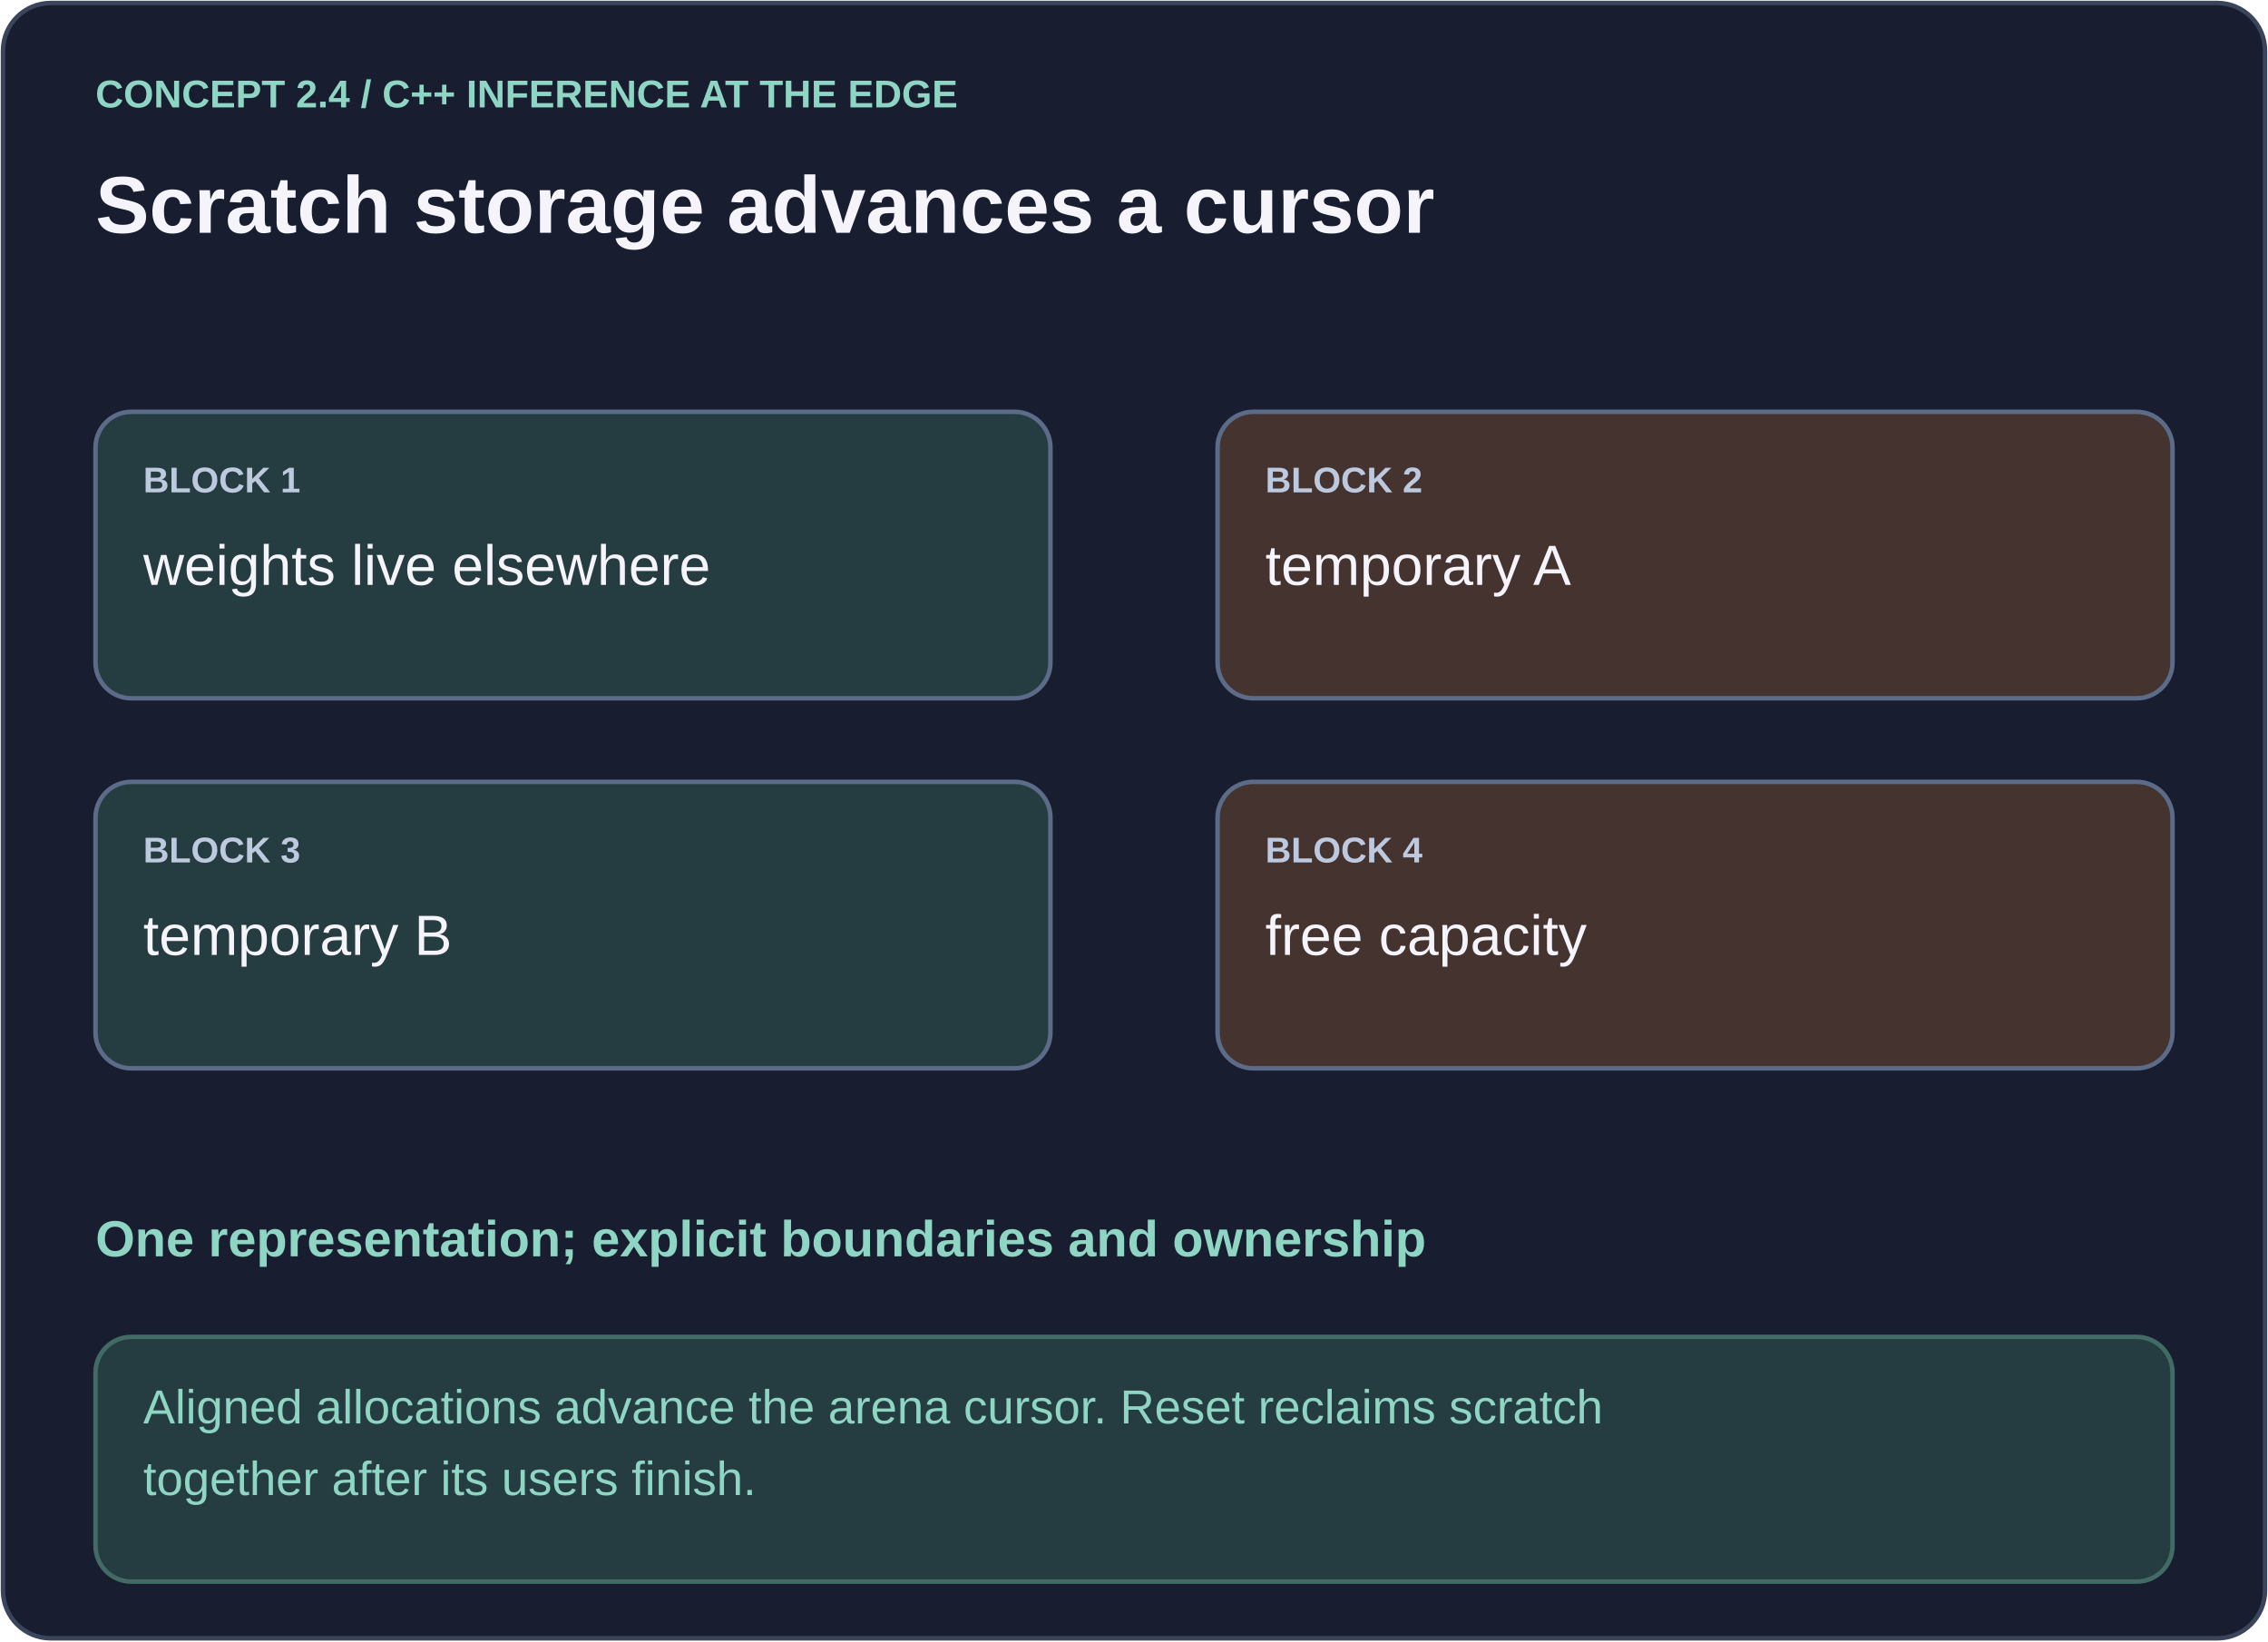
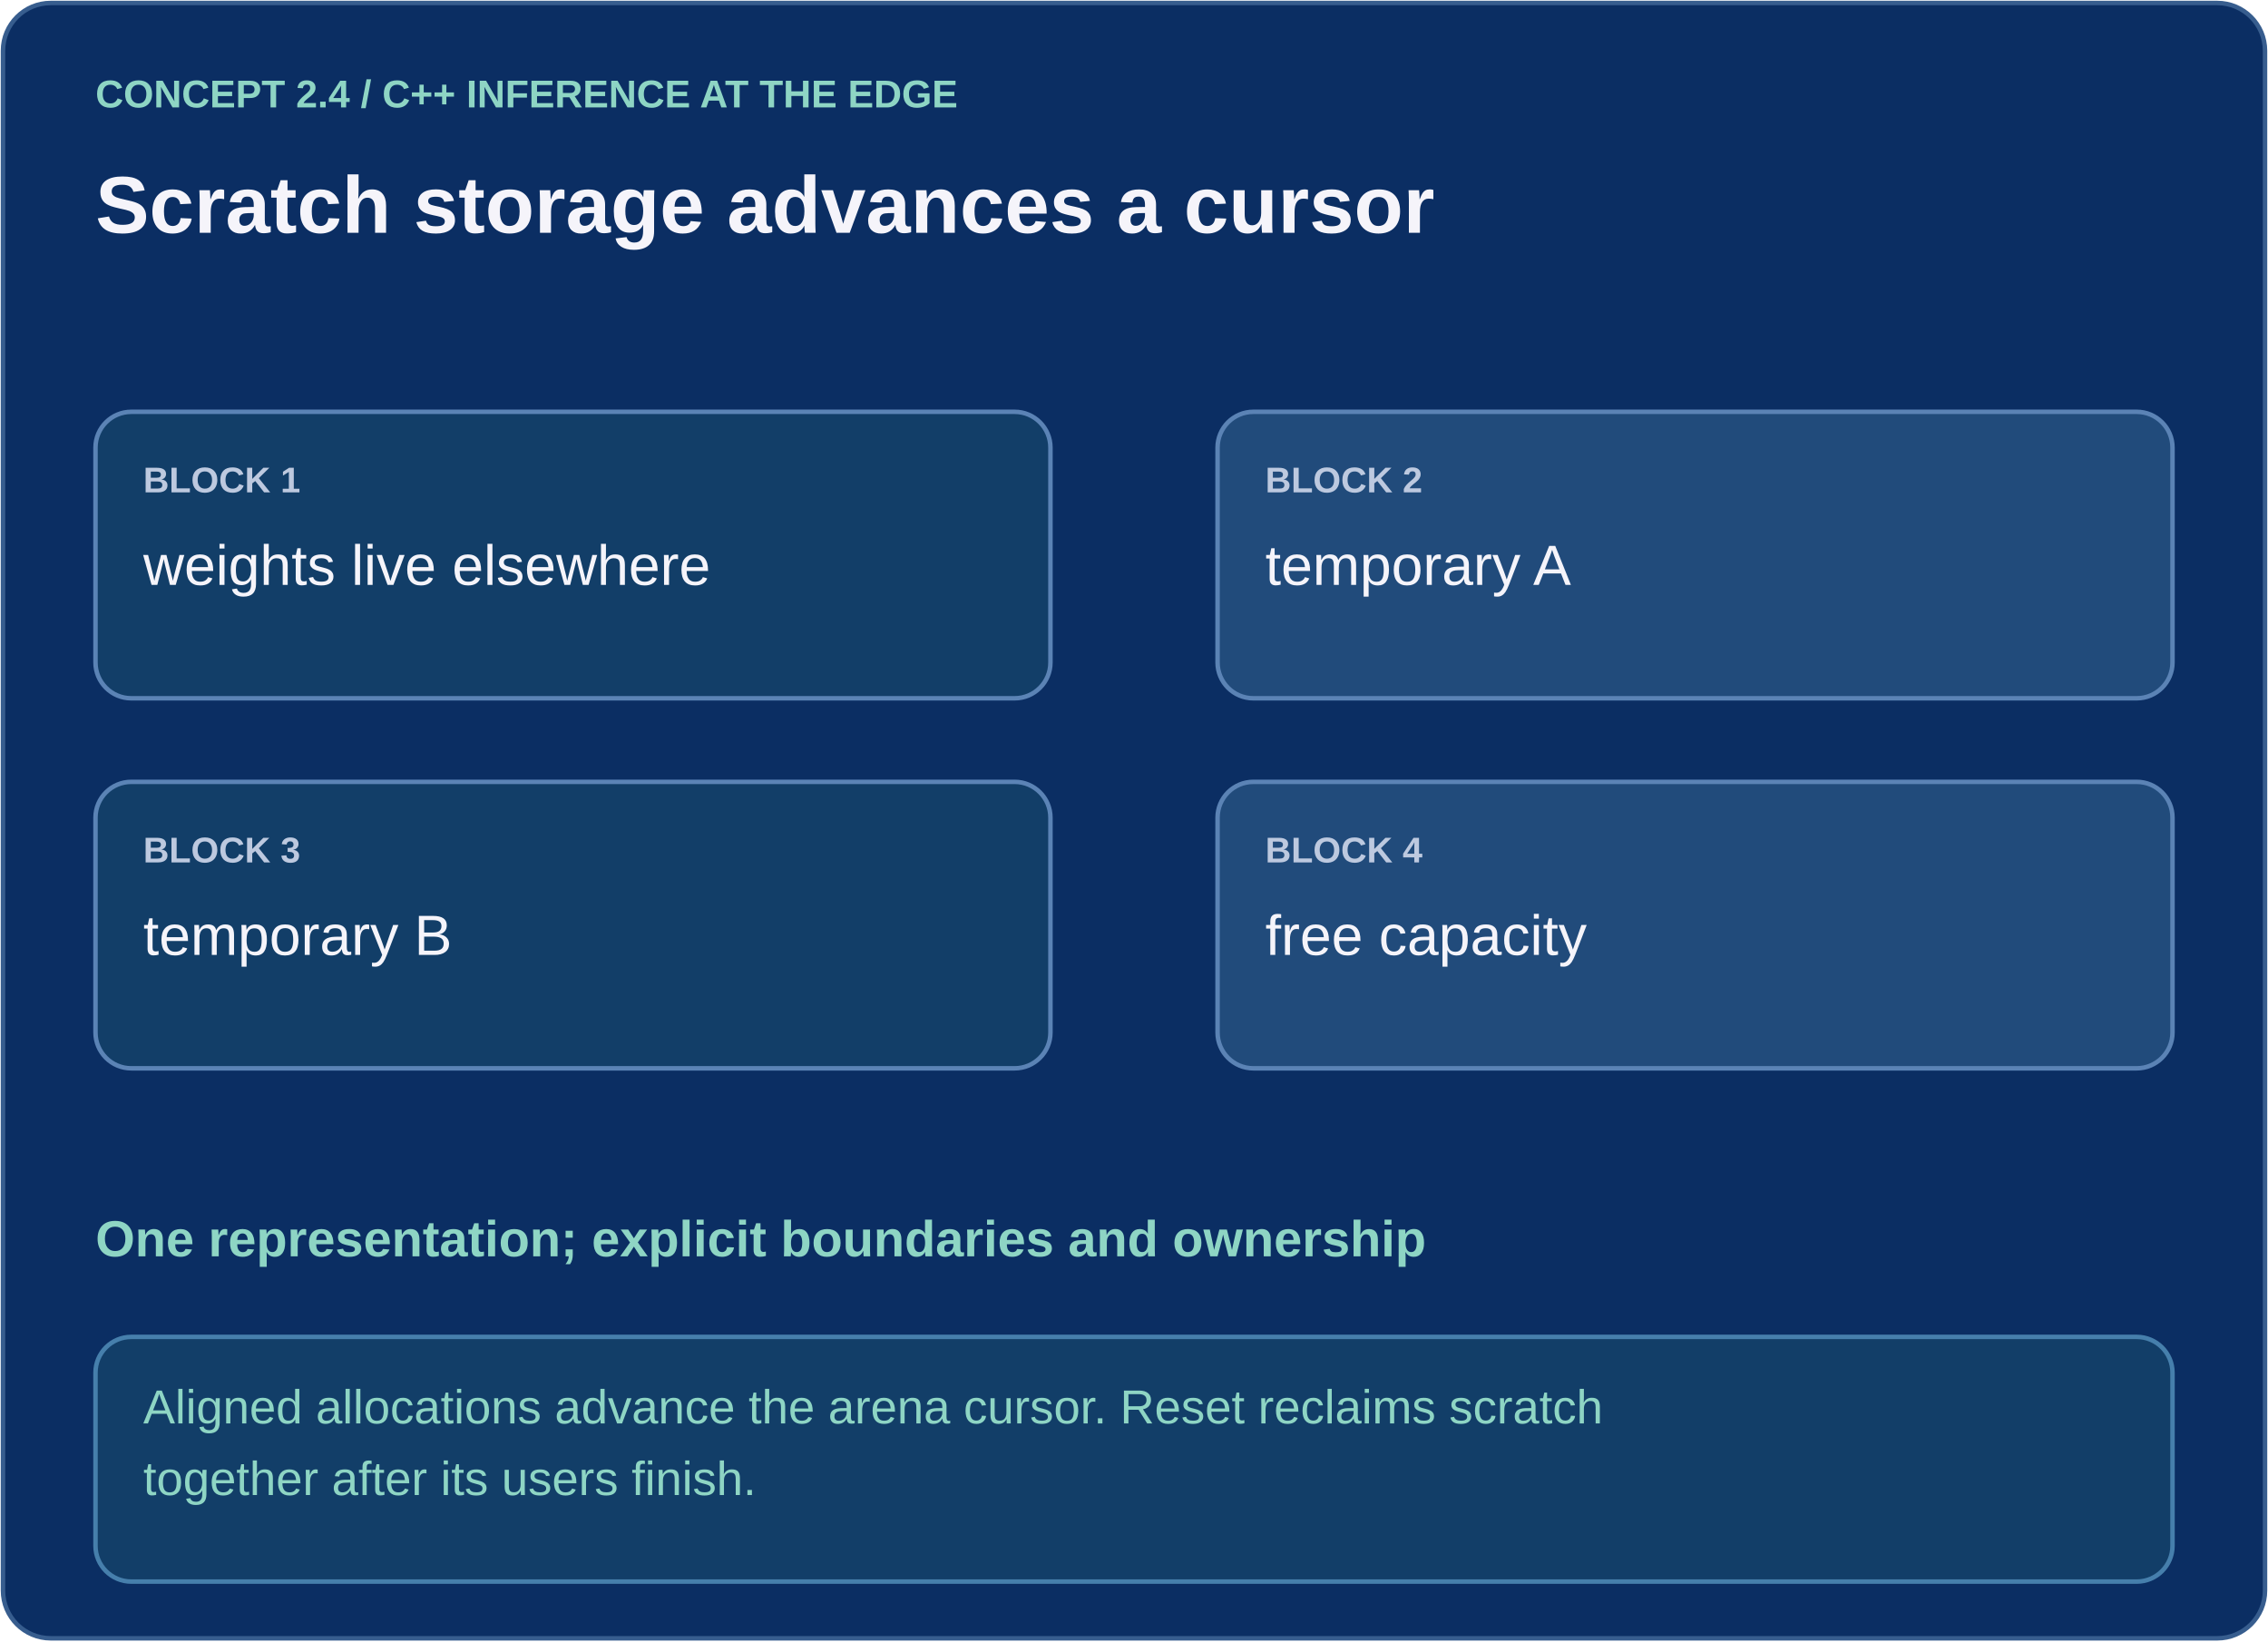
<svg xmlns="http://www.w3.org/2000/svg" width="760" height="550" viewBox="0 0 760 550" role="img" aria-labelledby="title desc">
  <defs>
    <marker id="arrow" viewBox="0 0 10 10" refX="9" refY="5" markerWidth="6" markerHeight="6" orient="auto-start-reverse">
      <path d="M0 0 L10 5 L0 10 Z" fill="#738993" />
    </marker>
  </defs>
  <g font-family="Arial, Helvetica, sans-serif">
-     <rect x="1" y="1" width="758" height="548" rx="16" fill="#181e30" stroke="#3a455c" stroke-width="1.5" />
+     <rect x="1" y="1" width="758" height="548" rx="16" fill="#0b2e63" stroke="#375d8e" stroke-width="1.5" />
    <text x="32" y="36" font-size="13" fill="#8ed5c4" font-weight="700" text-anchor="start">CONCEPT 2.4  /  C++ INFERENCE AT THE EDGE</text>
    <text x="32" y="78" font-size="27" fill="#f5f4fa" font-weight="600" text-anchor="start">Scratch storage advances a cursor</text>
-     <rect x="32" y="138" width="320" height="96" rx="12" fill="#253d40" stroke="#5c6c88" stroke-width="1.5" />
+     <rect x="32" y="138" width="320" height="96" rx="12" fill="#123e68" stroke="#5b83b5" stroke-width="1.5" />
    <text x="48" y="165" font-size="12" fill="#bdc9df" font-weight="600" text-anchor="start">BLOCK 1</text>
    <text x="48" y="196" font-size="19" fill="#f5f4fa" font-weight="400" text-anchor="start">weights live elsewhere</text>
-     <rect x="408" y="138" width="320" height="96" rx="12" fill="#44332e" stroke="#5c6c88" stroke-width="1.5" />
+     <rect x="408" y="138" width="320" height="96" rx="12" fill="#214b7b" stroke="#5b83b5" stroke-width="1.5" />
    <text x="424" y="165" font-size="12" fill="#bdc9df" font-weight="600" text-anchor="start">BLOCK 2</text>
    <text x="424" y="196" font-size="19" fill="#f5f4fa" font-weight="400" text-anchor="start">temporary A</text>
-     <rect x="32" y="262" width="320" height="96" rx="12" fill="#253d40" stroke="#5c6c88" stroke-width="1.5" />
+     <rect x="32" y="262" width="320" height="96" rx="12" fill="#123e68" stroke="#5b83b5" stroke-width="1.5" />
    <text x="48" y="289" font-size="12" fill="#bdc9df" font-weight="600" text-anchor="start">BLOCK 3</text>
    <text x="48" y="320" font-size="19" fill="#f5f4fa" font-weight="400" text-anchor="start">temporary B</text>
-     <rect x="408" y="262" width="320" height="96" rx="12" fill="#44332e" stroke="#5c6c88" stroke-width="1.5" />
+     <rect x="408" y="262" width="320" height="96" rx="12" fill="#214b7b" stroke="#5b83b5" stroke-width="1.5" />
    <text x="424" y="289" font-size="12" fill="#bdc9df" font-weight="600" text-anchor="start">BLOCK 4</text>
    <text x="424" y="320" font-size="19" fill="#f5f4fa" font-weight="400" text-anchor="start">free capacity</text>
    <text x="32" y="421" font-size="17" fill="#8ed5c4" font-weight="600" text-anchor="start">One representation; explicit boundaries and ownership</text>
-     <rect x="32" y="448" width="696" height="82" rx="12" fill="#253d40" stroke="#426b66" stroke-width="1.5" />
+     <rect x="32" y="448" width="696" height="82" rx="12" fill="#123e68" stroke="#467fac" stroke-width="1.5" />
    <text x="48" y="477" font-size="16" fill="#8ed5c4" font-weight="400" text-anchor="start">Aligned allocations advance the arena cursor. Reset reclaims scratch</text>
    <text x="48" y="501" font-size="16" fill="#8ed5c4" font-weight="400" text-anchor="start">together after its users finish.</text>
  </g>
</svg>
